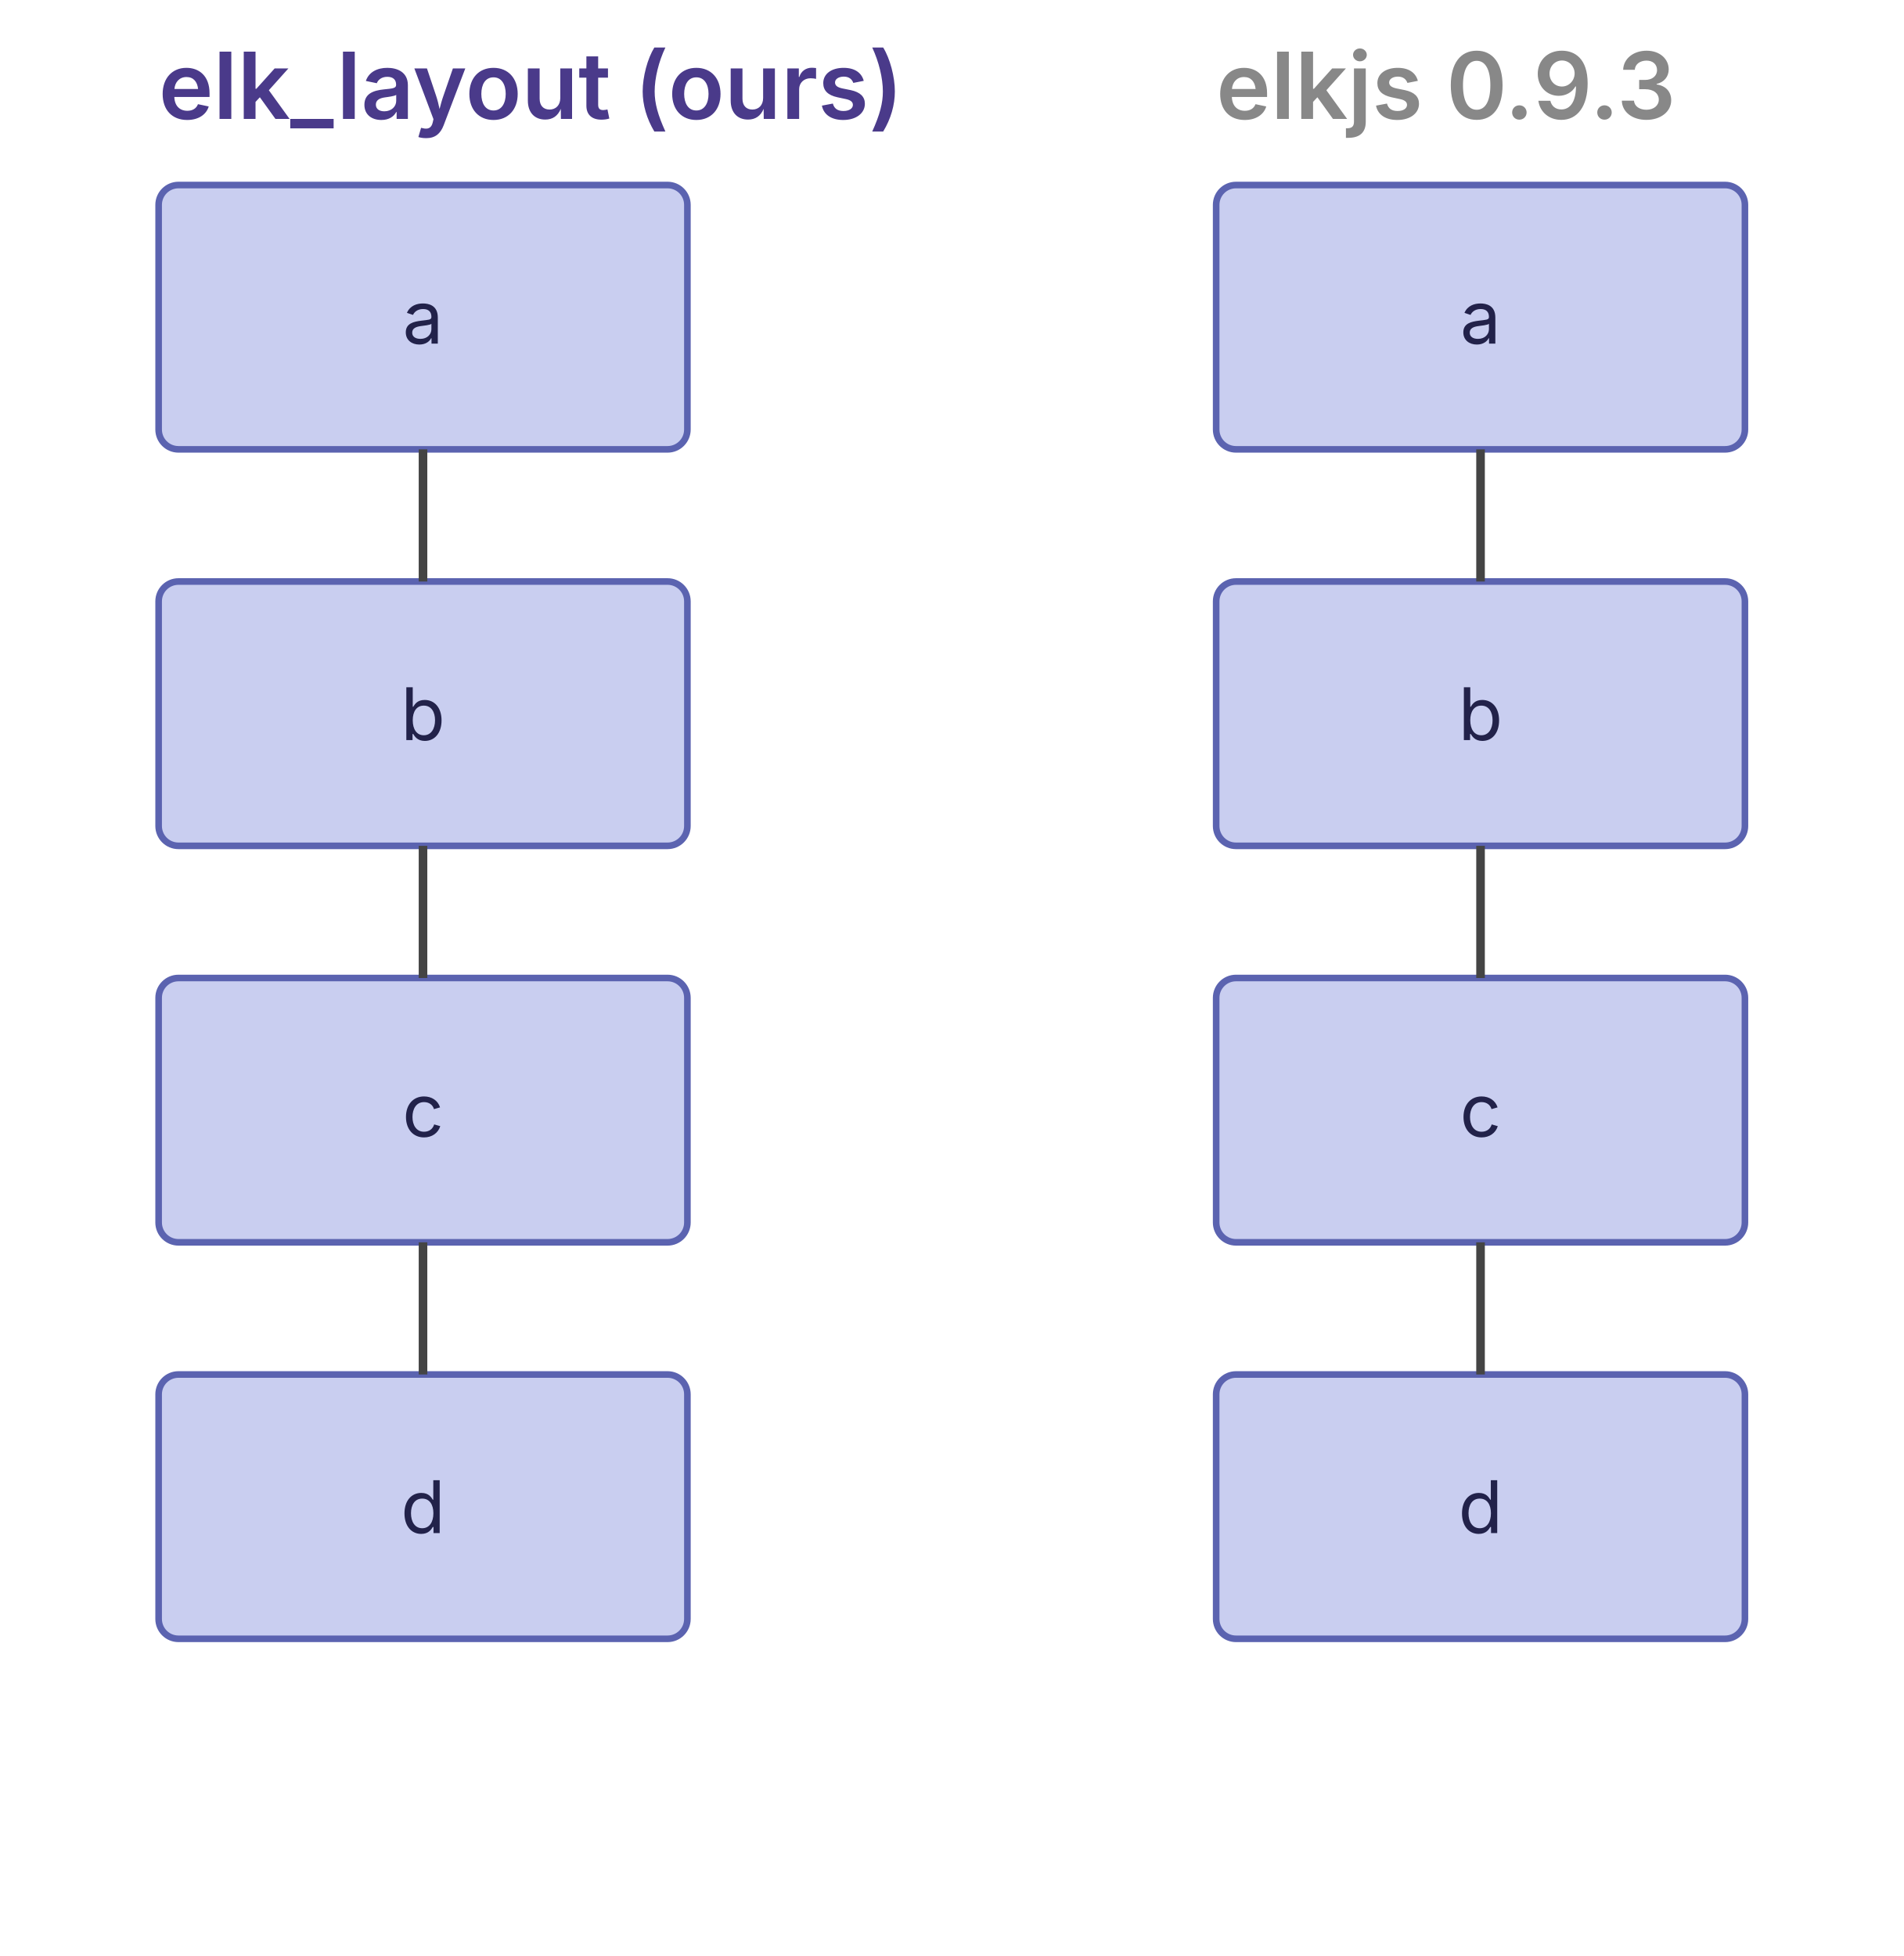
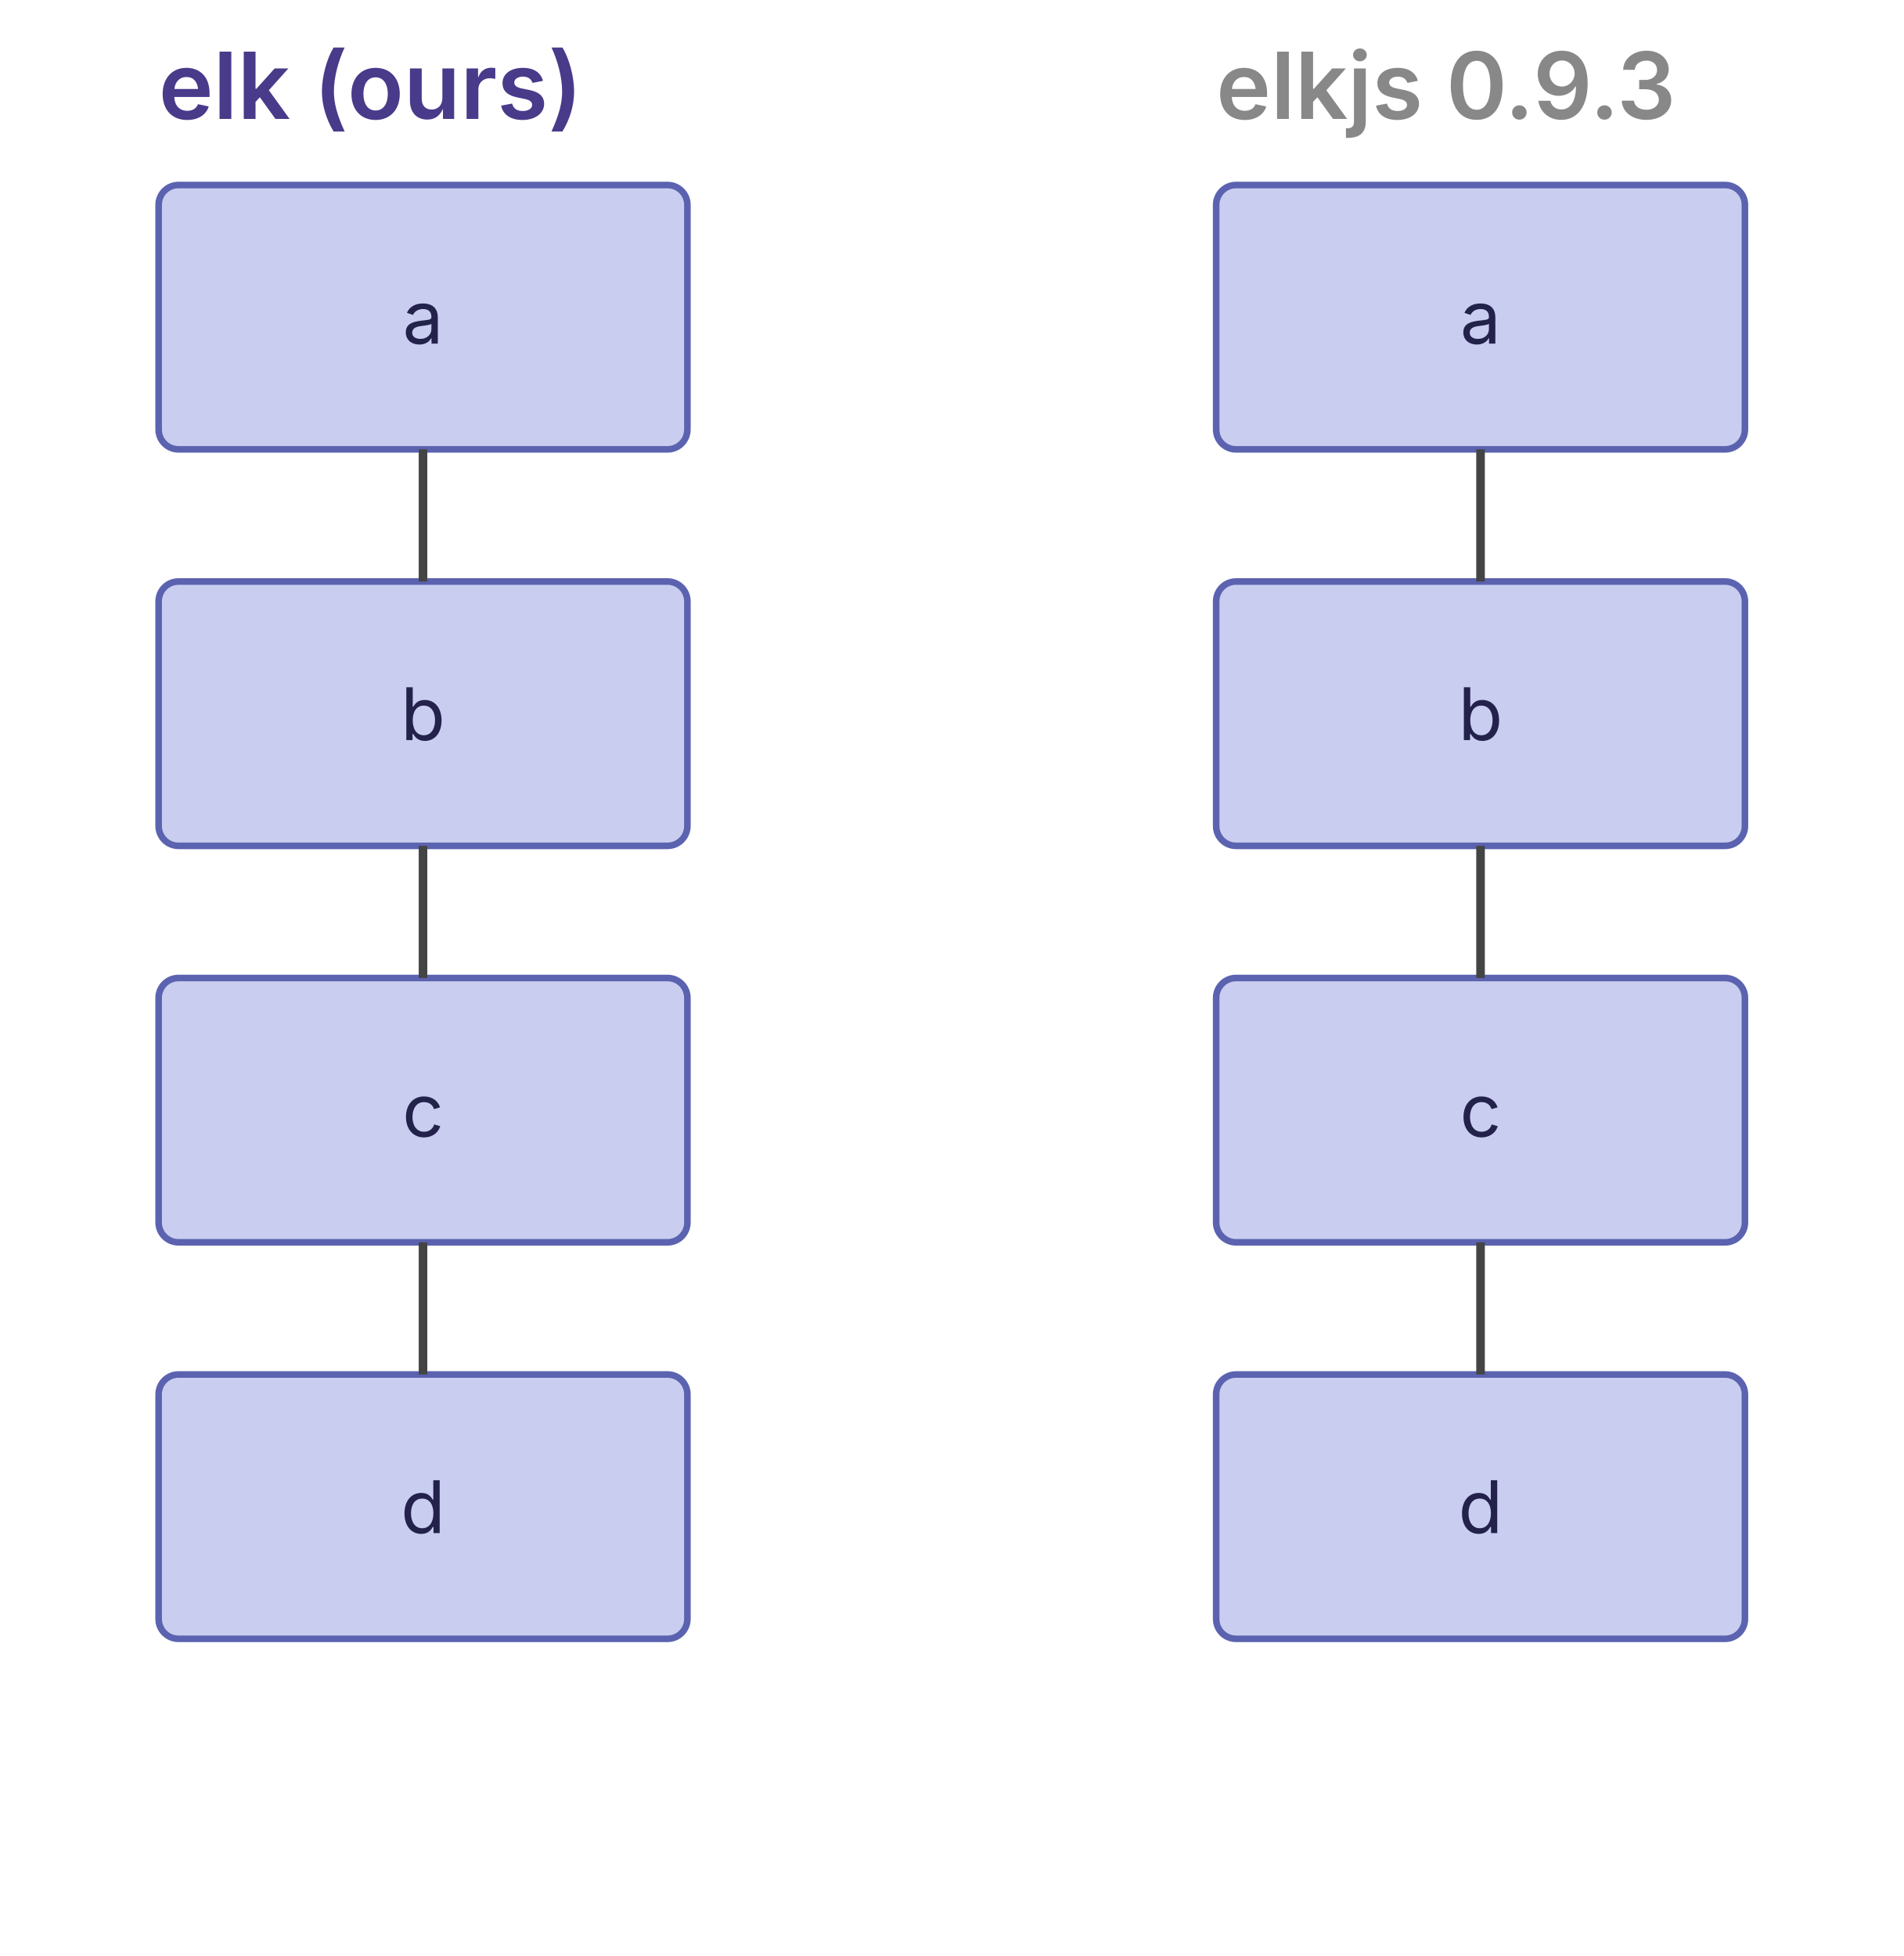
<svg xmlns="http://www.w3.org/2000/svg" viewBox="0 0 288.0 296.0" style="background:white" font-family="Inter,sans-serif">
-   <text x="24.0" y="18" font-size="14" font-weight="600" fill="#4a3a8a">elk_layout (ours)</text>
+   <text x="24.0" y="18" font-size="14" font-weight="600" fill="#4a3a8a">elk (ours)</text>
  <text x="184.0" y="18" font-size="14" font-weight="600" fill="#888">elkjs 0.9.3</text>
  <rect x="24.0" y="28.0" width="80.0" height="40.0" rx="3" fill="#c9cef0" stroke="#5b63b0" />
  <text x="64.0" y="52.0" font-size="11" text-anchor="middle" fill="#22224a">a</text>
  <rect x="24.0" y="88.0" width="80.0" height="40.0" rx="3" fill="#c9cef0" stroke="#5b63b0" />
  <text x="64.0" y="112.0" font-size="11" text-anchor="middle" fill="#22224a">b</text>
  <rect x="24.0" y="148.0" width="80.0" height="40.0" rx="3" fill="#c9cef0" stroke="#5b63b0" />
  <text x="64.0" y="172.0" font-size="11" text-anchor="middle" fill="#22224a">c</text>
  <rect x="24.0" y="208.0" width="80.0" height="40.0" rx="3" fill="#c9cef0" stroke="#5b63b0" />
  <text x="64.0" y="232.0" font-size="11" text-anchor="middle" fill="#22224a">d</text>
  <polyline points="64.0,68.0 64.0,88.0" fill="none" stroke="#444" stroke-width="1.3" />
  <polyline points="64.0,128.0 64.0,148.0" fill="none" stroke="#444" stroke-width="1.3" />
  <polyline points="64.0,188.0 64.0,208.0" fill="none" stroke="#444" stroke-width="1.3" />
  <rect x="184.0" y="28.0" width="80.0" height="40.0" rx="3" fill="#c9cef0" stroke="#5b63b0" />
  <text x="224.0" y="52.0" font-size="11" text-anchor="middle" fill="#22224a">a</text>
  <rect x="184.0" y="88.0" width="80.0" height="40.0" rx="3" fill="#c9cef0" stroke="#5b63b0" />
  <text x="224.0" y="112.0" font-size="11" text-anchor="middle" fill="#22224a">b</text>
  <rect x="184.0" y="148.0" width="80.0" height="40.0" rx="3" fill="#c9cef0" stroke="#5b63b0" />
  <text x="224.0" y="172.0" font-size="11" text-anchor="middle" fill="#22224a">c</text>
  <rect x="184.0" y="208.0" width="80.0" height="40.0" rx="3" fill="#c9cef0" stroke="#5b63b0" />
  <text x="224.0" y="232.0" font-size="11" text-anchor="middle" fill="#22224a">d</text>
  <polyline points="224.0,68.0 224.0,88.0" fill="none" stroke="#444" stroke-width="1.3" />
  <polyline points="224.0,128.0 224.0,148.0" fill="none" stroke="#444" stroke-width="1.3" />
  <polyline points="224.0,188.0 224.0,208.0" fill="none" stroke="#444" stroke-width="1.3" />
</svg>
